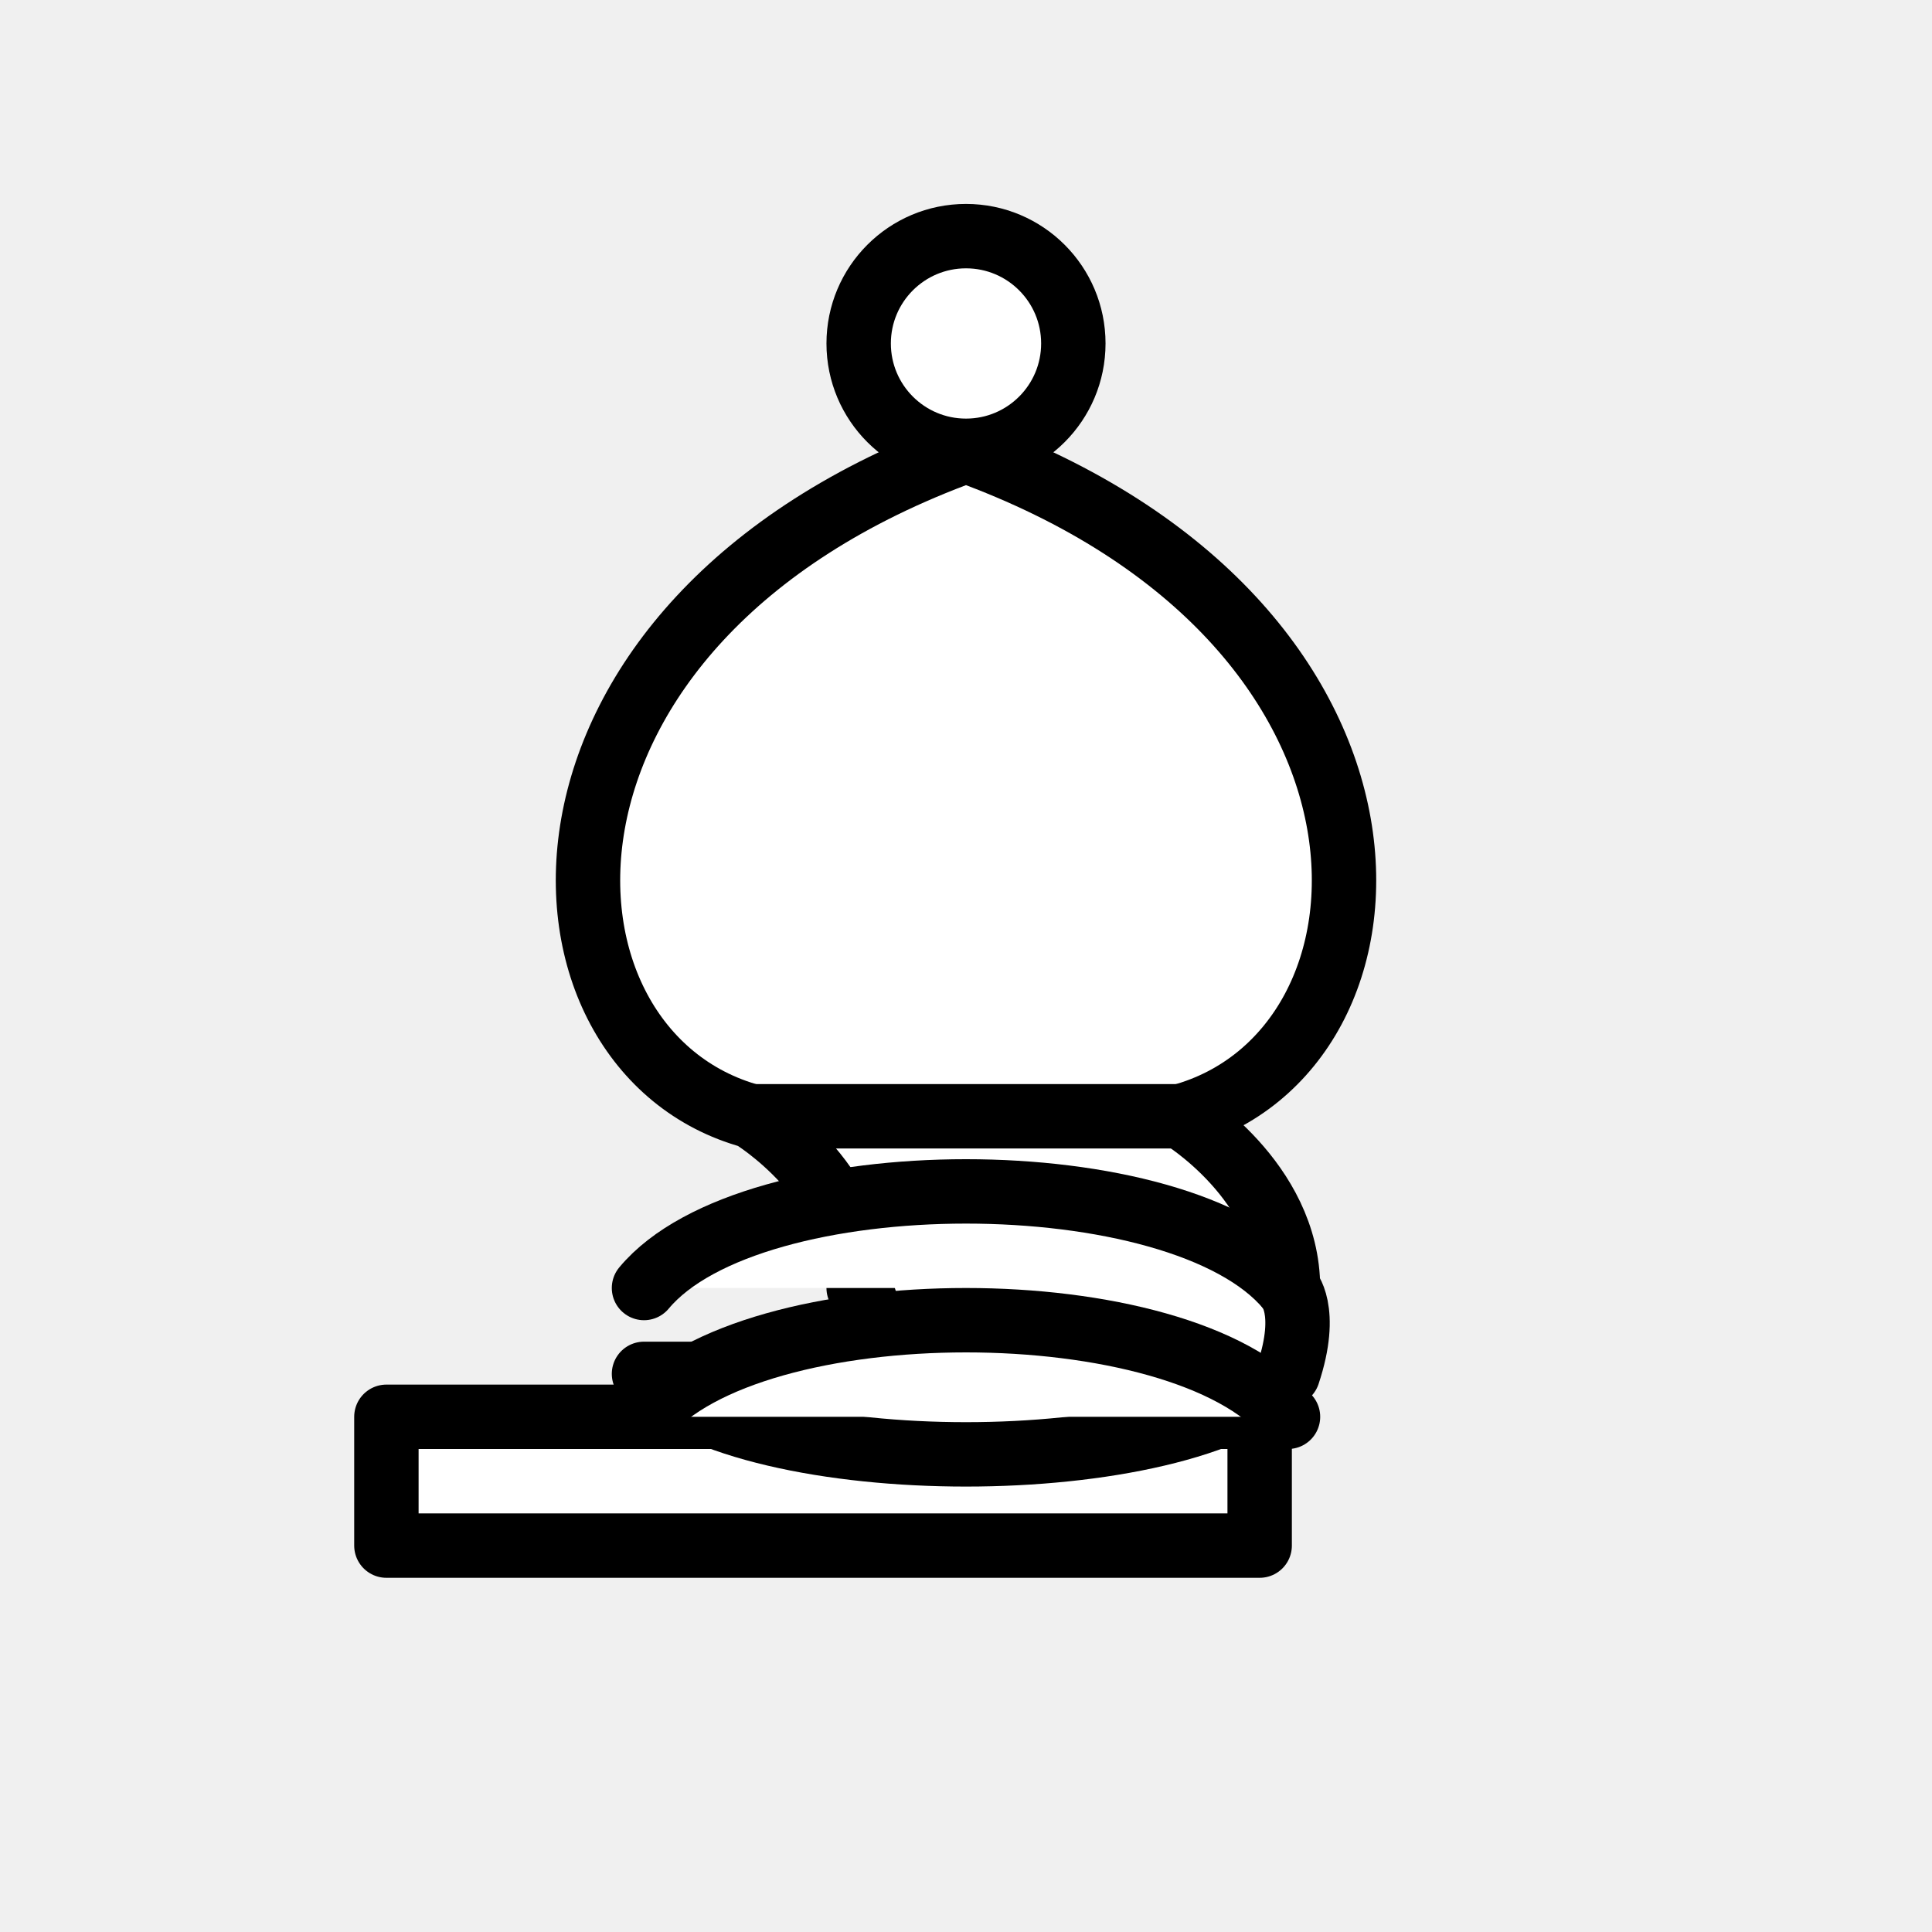
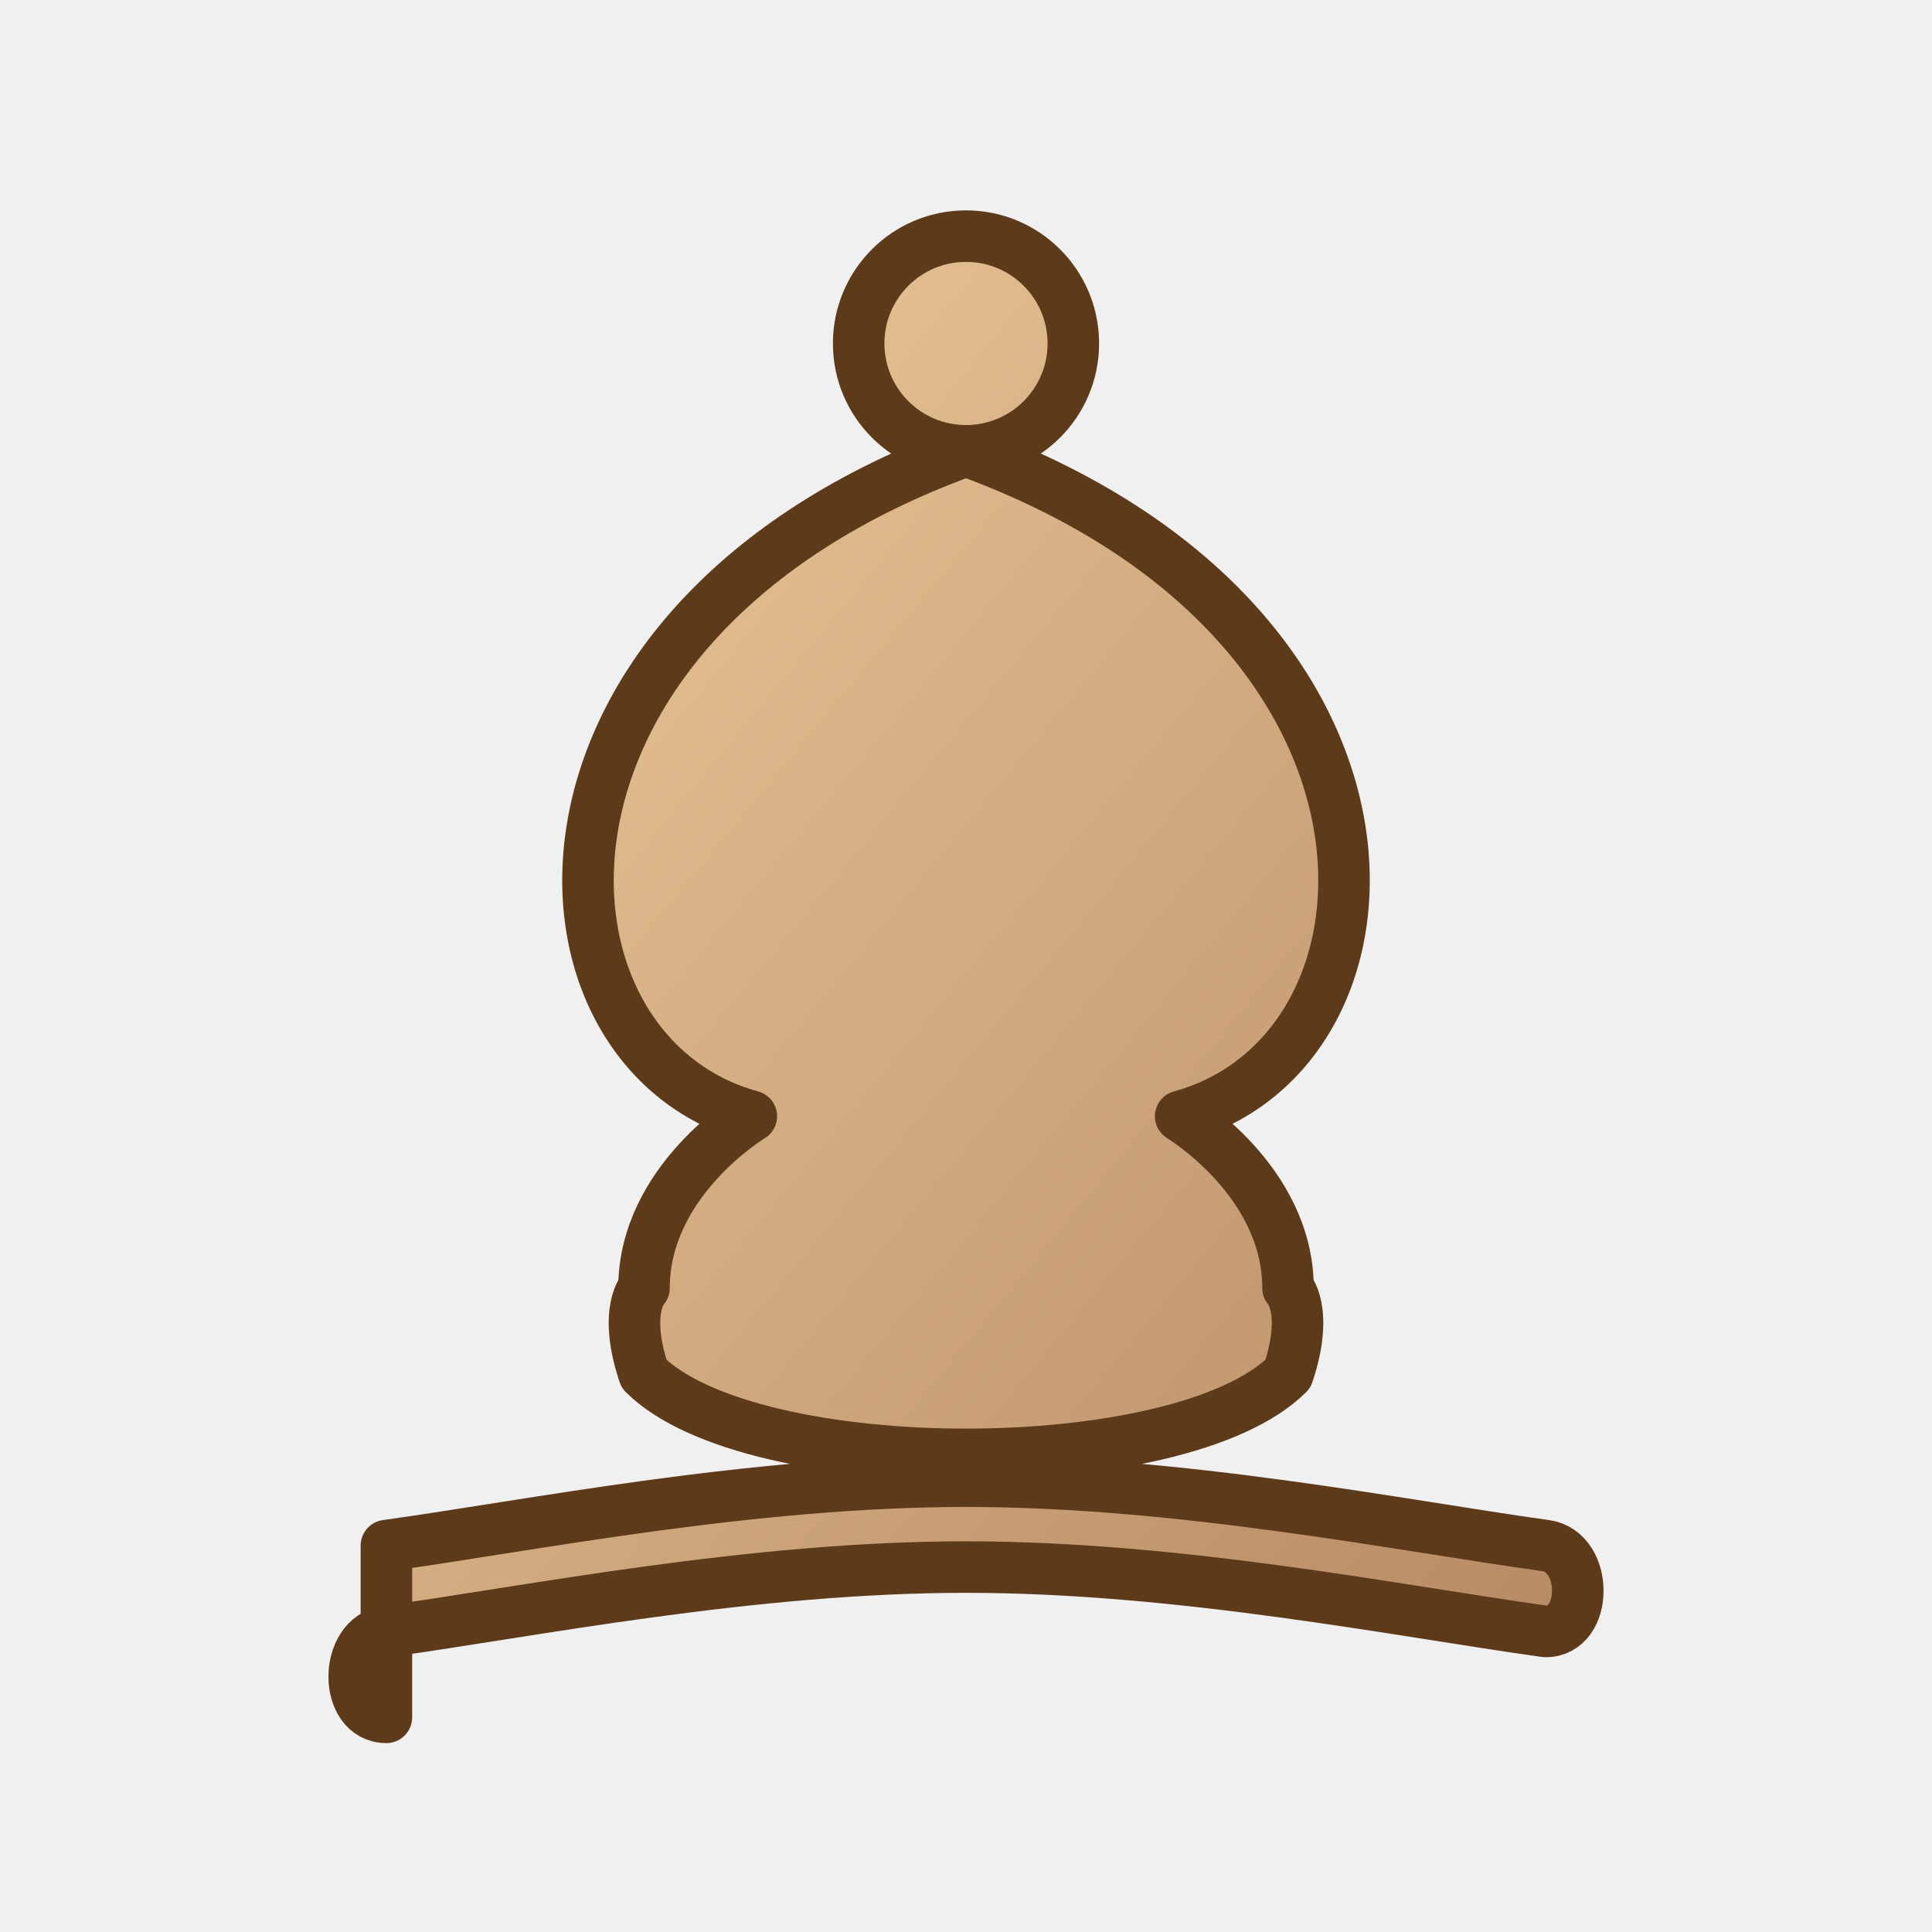
- <svg xmlns="http://www.w3.org/2000/svg" width="45" height="45" viewBox="0 0 45 45">
-   <g fill="#ffffff" stroke="#000000" stroke-width="1.5" stroke-linecap="round" stroke-linejoin="round">
-     <path d="M9,36c3.39,0,6.78,0,10.17,0,3.39,0,6.78,0,10.17,0V33H9v3z" />
-     <path d="M15,32c2.5,2.5,12.5,2.5,15,0,0.5-1.5,0-2,0-2,0-2.5-2.5-4-2.5-4,5.5-1.5,6-11.5-5-15.5-11,4-10.5,14-5,15.5,0,0,2.5,1.5,2.5,4,0,0,0.5,0.5,0,2z" />
-     <path d="M25,8a2.5,2.5 0 1,1 -5,0 2.5,2.5 0 1,1 5,0z" />
-     <path d="M17.5,26h10" />
-     <path d="M15,30c2.5-3,12.5-3,15,0" />
-     <path d="M15,33c2.5-3,12.5-3,15,0" />
+ <svg xmlns="http://www.w3.org/2000/svg" viewBox="0 0 45 45" width="45" height="45">
+   <defs>
+     <linearGradient id="grad-wood-w" x1="0" y1="0" x2="1" y2="1">
+       <stop offset="0%" stop-color="#eecd9d" />
+       <stop offset="100%" stop-color="#b58863" />
+     </linearGradient>
+     <linearGradient id="grad-wood-b" x1="0" y1="0" x2="1" y2="1">
+       <stop offset="0%" stop-color="#8b4a1c" />
+       <stop offset="100%" stop-color="#2a1806" />
+     </linearGradient>
+   </defs>
+   <g fill="url(#grad-wood-w)" stroke="#5d3a1a" stroke-width="1.2" stroke-linecap="round" stroke-linejoin="round">
+     <path d="M 9,36 c 3.39,-0.47 8.5,-1.5 13.5,-1.5 5,0 10.11,1.03 13.5,1.5 1,0.14 1,2 0,2 -3.39,-0.47 -8.5,-1.5 -13.5,-1.5 -5,0 -10.11,1.03 -13.5,1.5 -1,0.14 -1,2 0,2 z M 15,32 c 2.5,2.5 12.5,2.5 15,0 0.5,-1.5 0,-2 0,-2 0,-2.5 -2.5,-4 -2.5,-4 5.5,-1.5 6,-11.5 -5,-15.5 -11,4 -10.5,14 -5,15.5 0,0 -2.5,1.5 -2.5,4 0,0 -0.5,0.5 0,2 z M 25,8 a 2.5,2.5 0 1 1 -5,0 2.5,2.5 0 1 1 5,0 z" />
  </g>
</svg>
